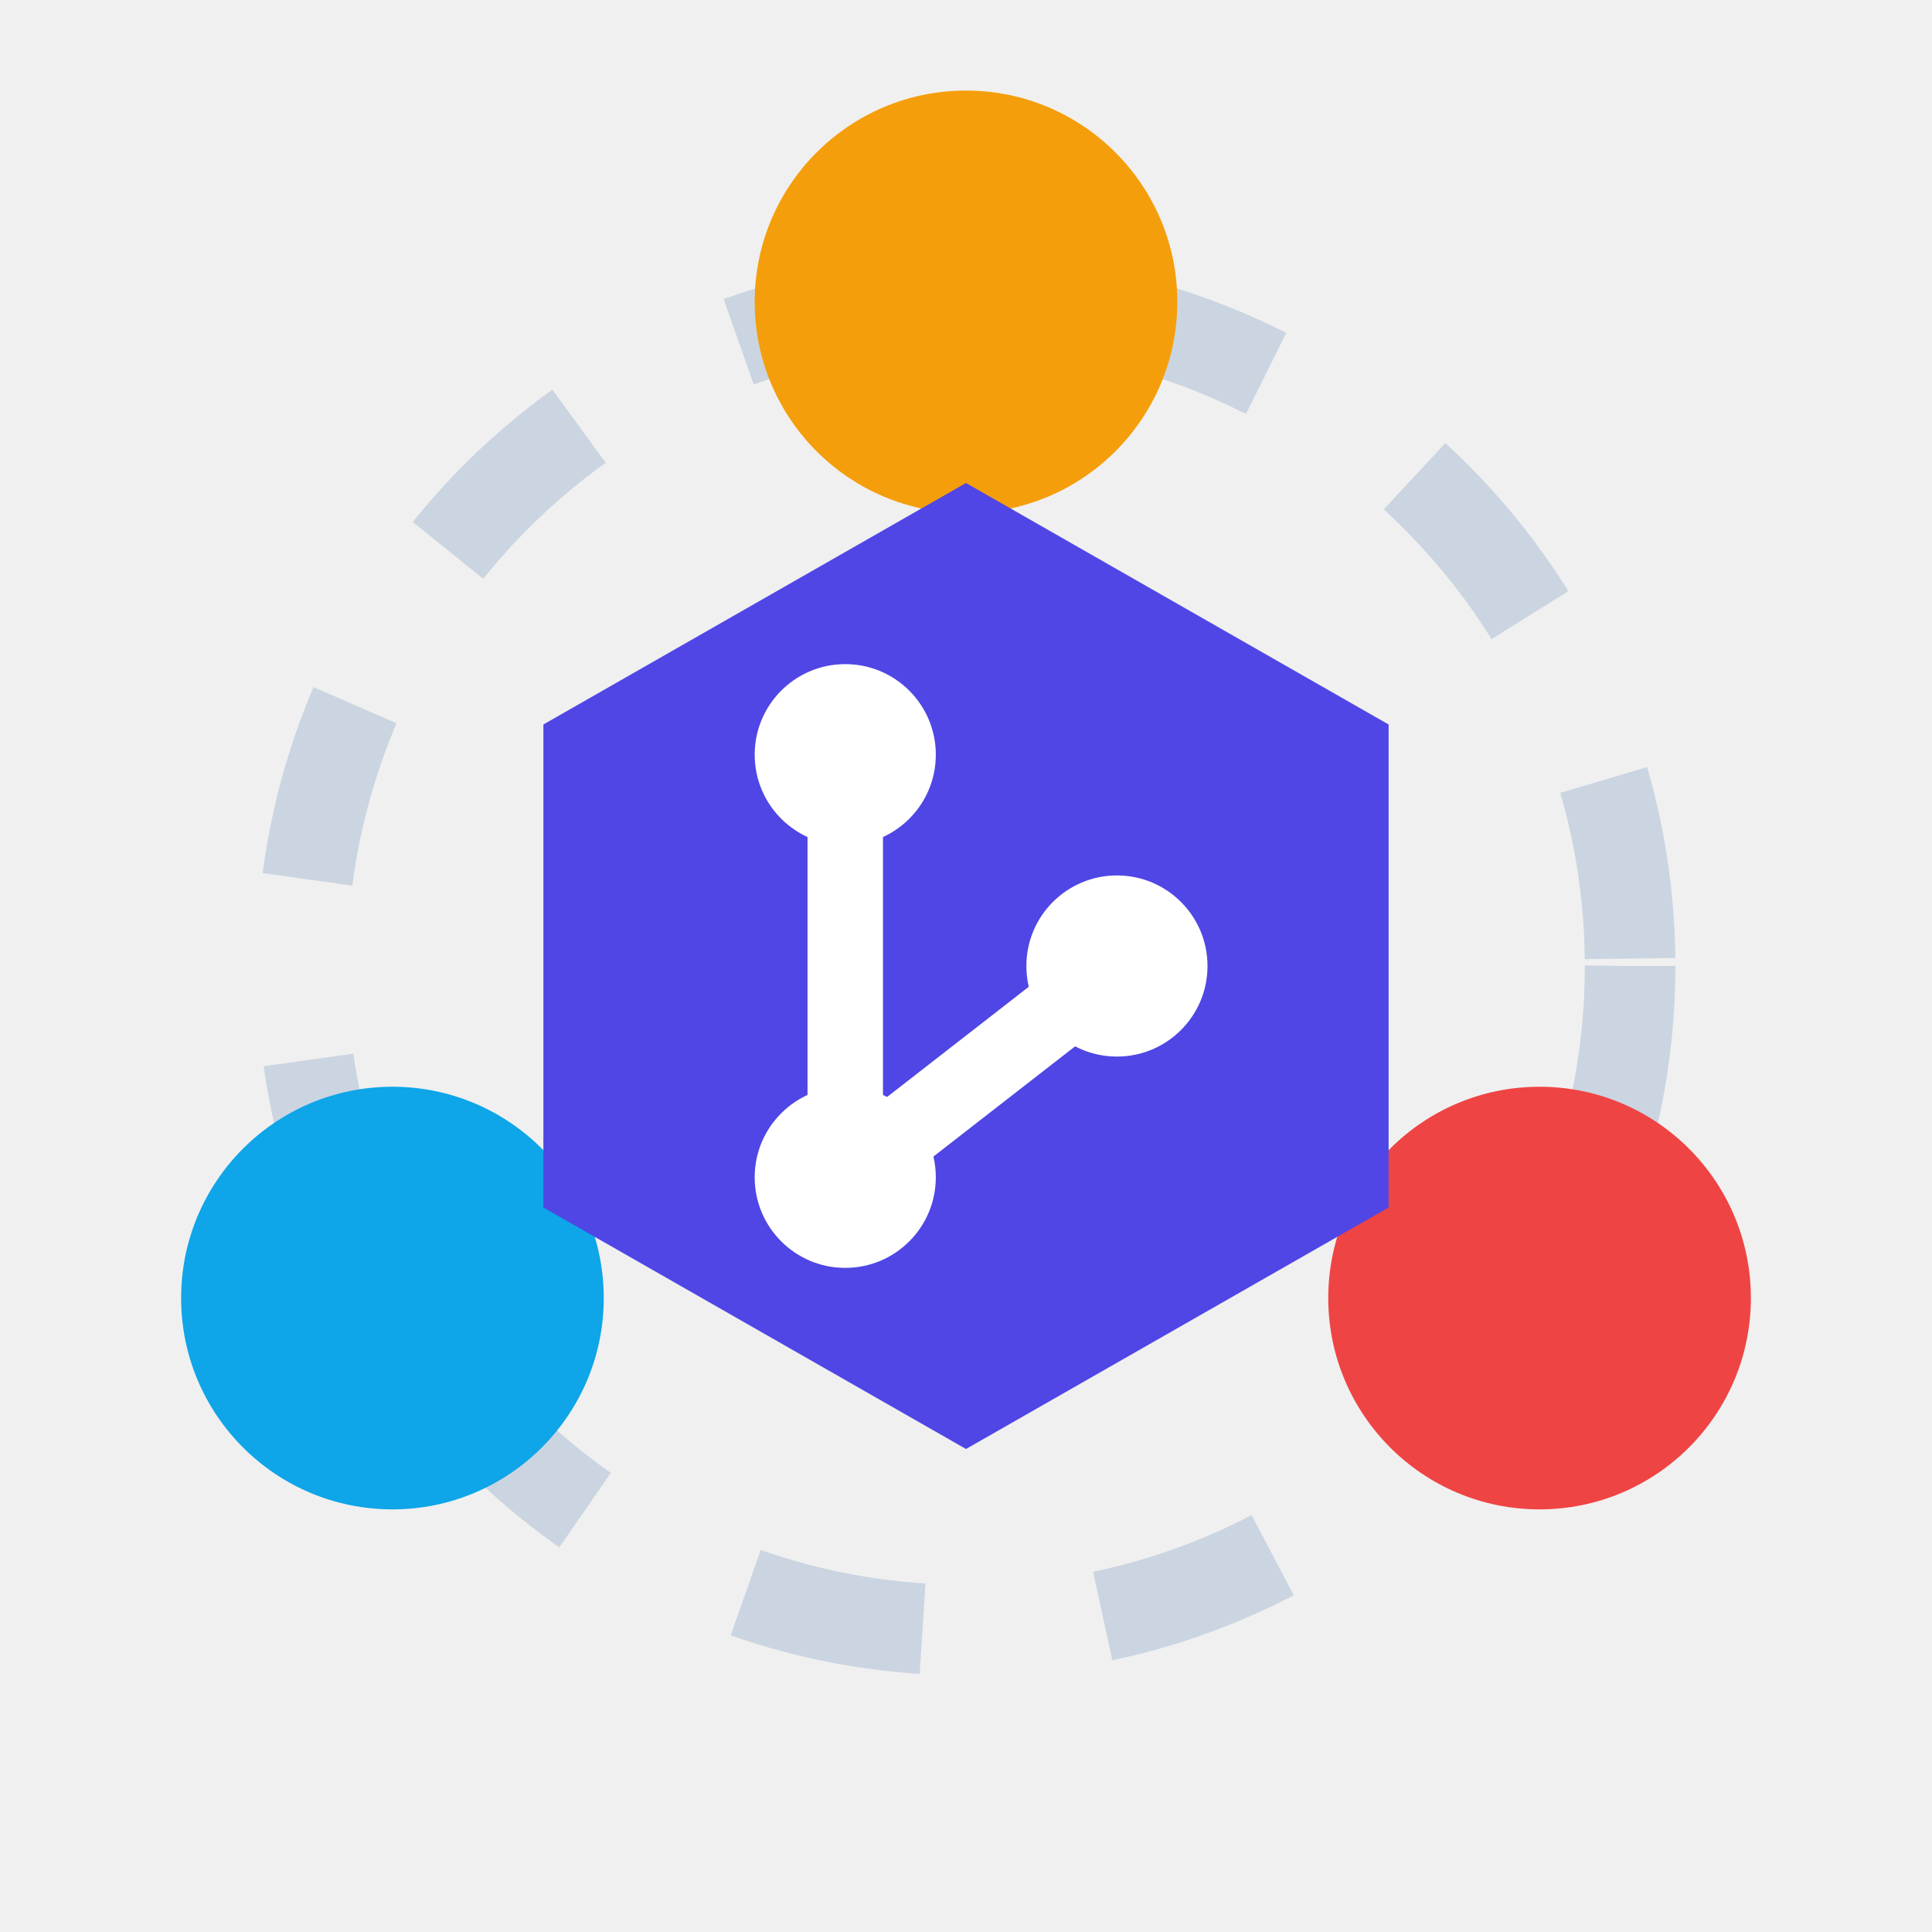
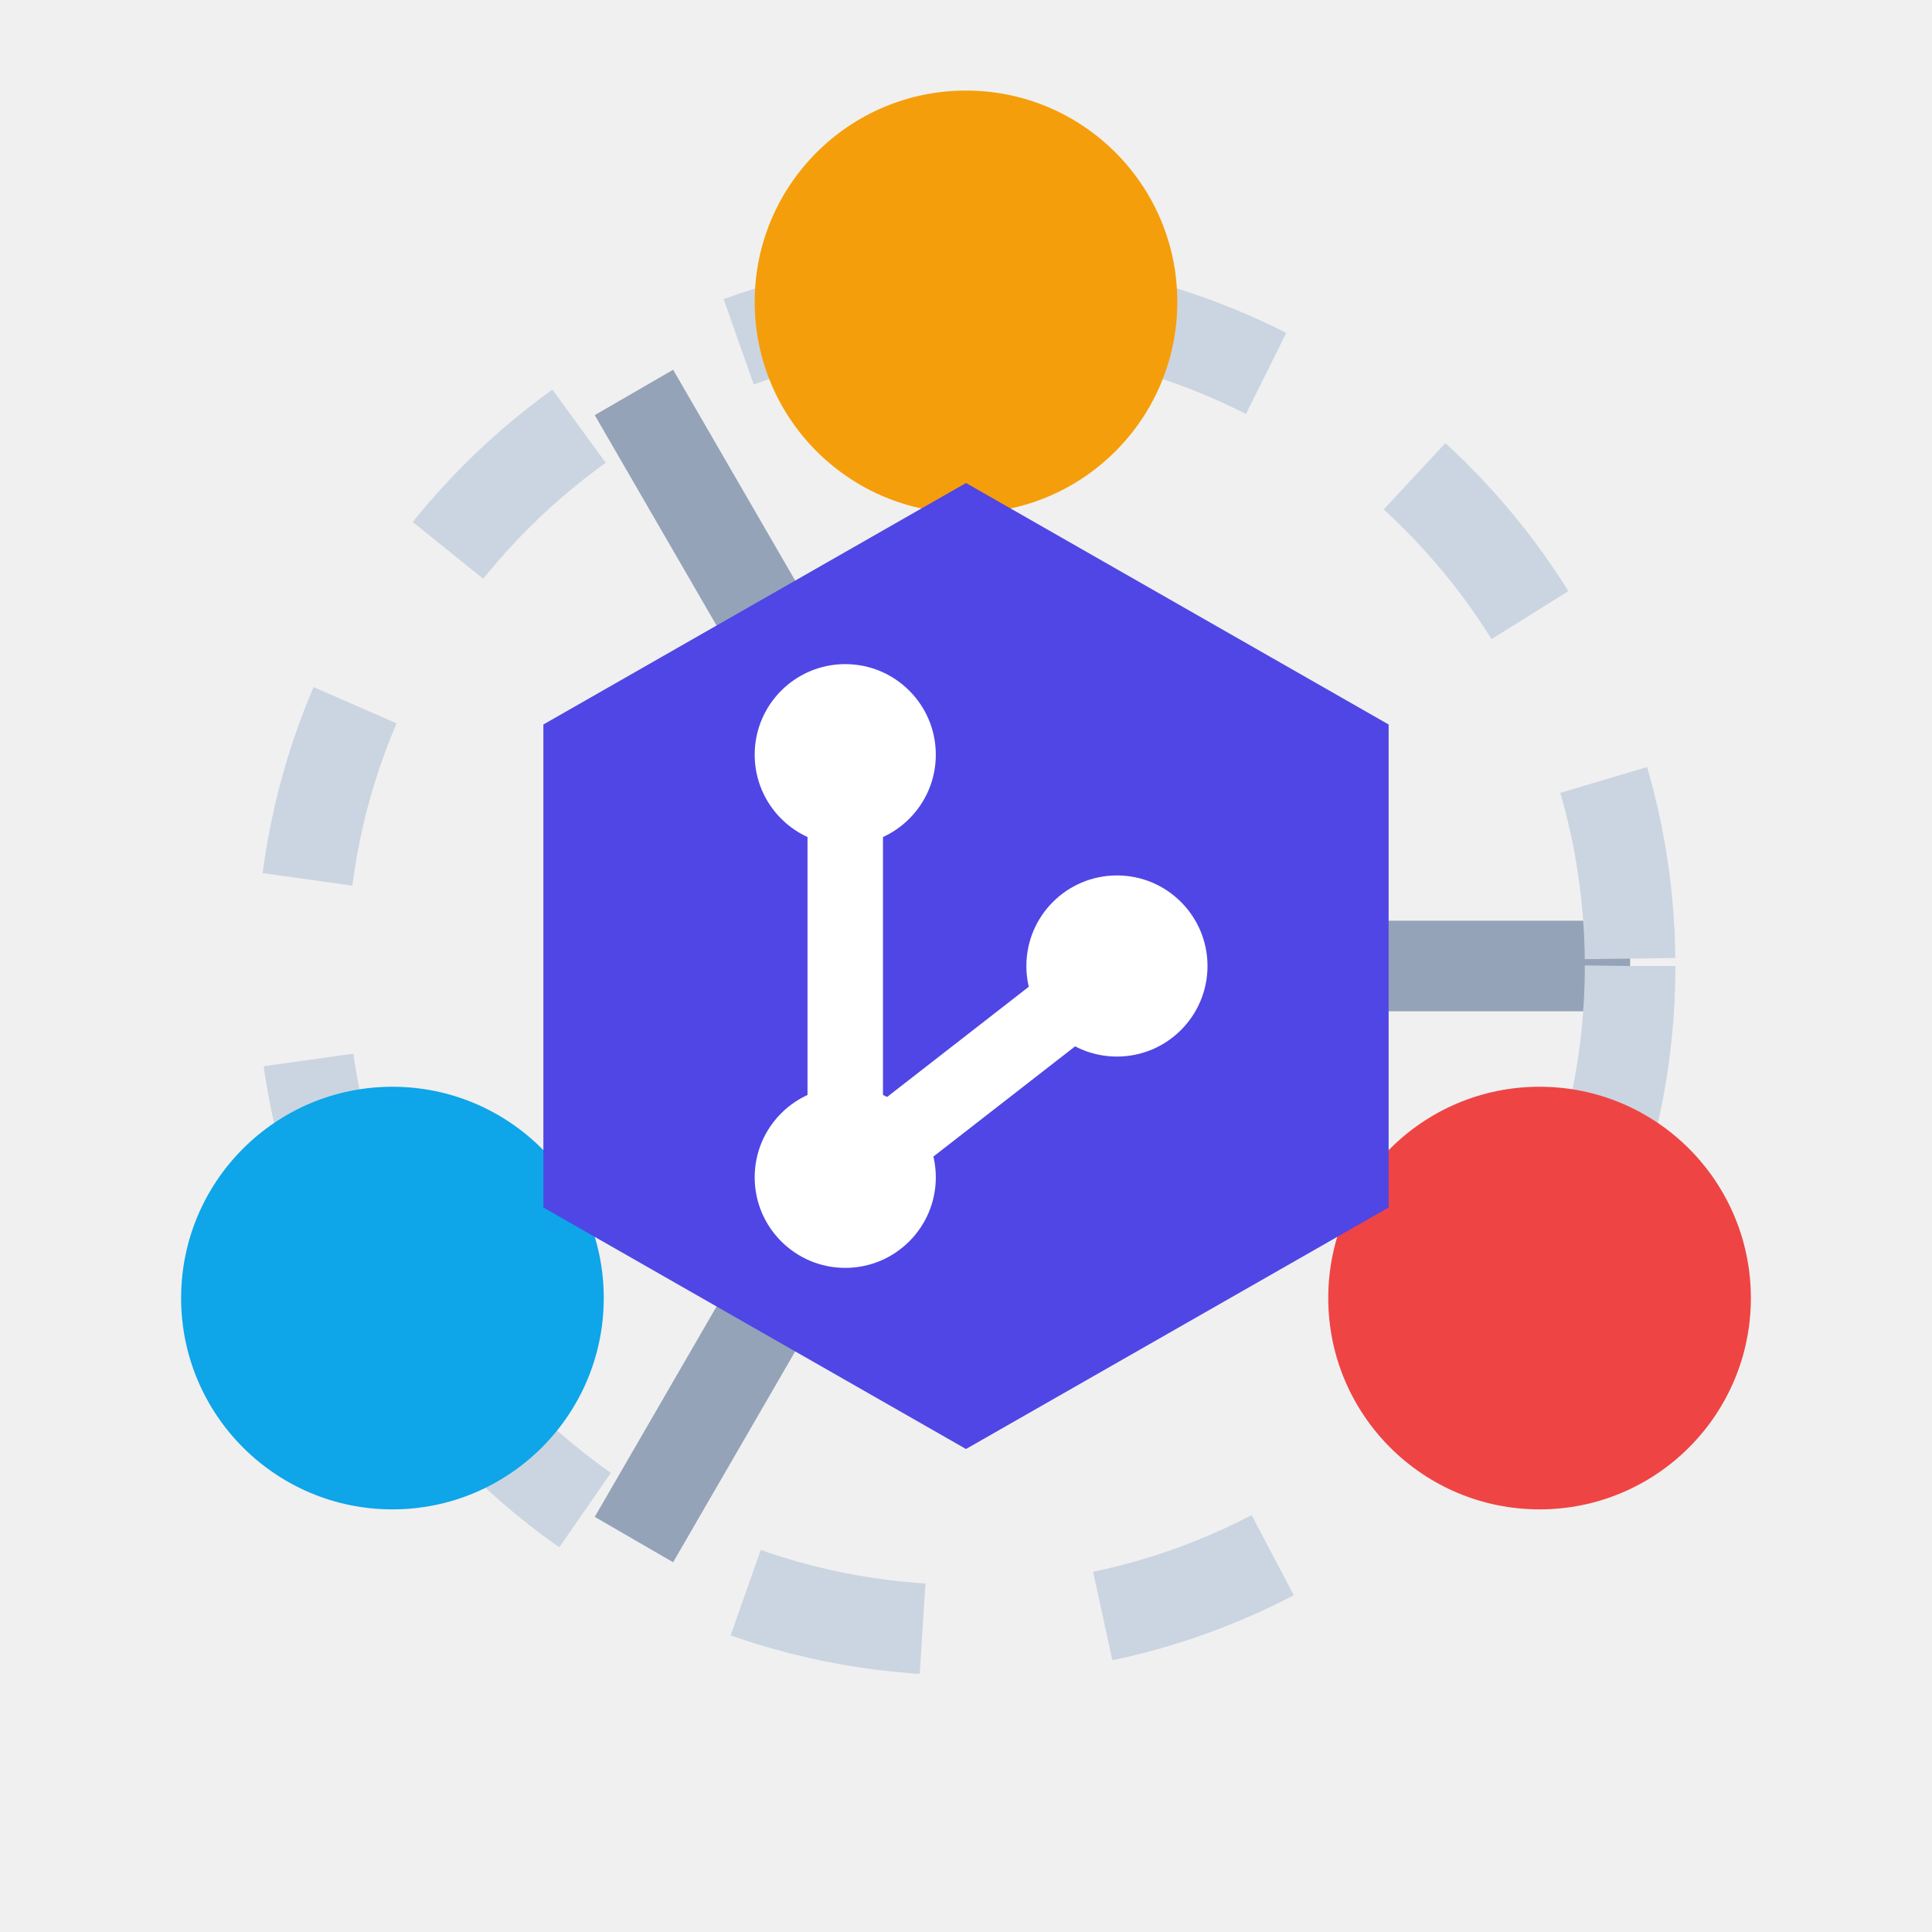
<svg xmlns="http://www.w3.org/2000/svg" viewBox="0 0 64 64">
-   <line x1="32" y1="32" x2="32" y2="10" stroke="#94A3B8" stroke-width="3" />
-   <line x1="32" y1="32" x2="13" y2="43" stroke="#94A3B8" stroke-width="3" />
-   <line x1="32" y1="32" x2="51" y2="43" stroke="#94A3B8" stroke-width="3" />
+   <g transform="rotate(90 32 32)">
+     <line x1="32" y1="32" x2="32" y2="10" stroke="#94A3B8" stroke-width="3" />
+     <line x1="32" y1="32" x2="13" y2="43" stroke="#94A3B8" stroke-width="3" />
+     <line x1="32" y1="32" x2="51" y2="43" stroke="#94A3B8" stroke-width="3" />
+   </g>
  <circle cx="32" cy="32" r="22" stroke="#CBD5E1" stroke-width="3" stroke-dasharray="6 6" fill="none" />
  <circle cx="32" cy="10" r="7" fill="#F59E0B" />
  <circle cx="13" cy="43" r="7" fill="#0EA5E9" />
  <circle cx="51" cy="43" r="7" fill="#EF4444" />
  <path d="M32 16 L46 24 L46 40 L32 48 L18 40 L18 24 Z" fill="#4F46E5" />
  <line x1="28" y1="25" x2="28" y2="39" stroke="#FFFFFF" stroke-width="2.5" stroke-linecap="round" />
  <line x1="28" y1="39" x2="37" y2="32" stroke="#FFFFFF" stroke-width="2.5" stroke-linecap="round" />
  <circle cx="28" cy="25" r="3" fill="#FFFFFF" />
  <circle cx="28" cy="39" r="3" fill="#FFFFFF" />
  <circle cx="37" cy="32" r="3" fill="#FFFFFF" />
</svg>
